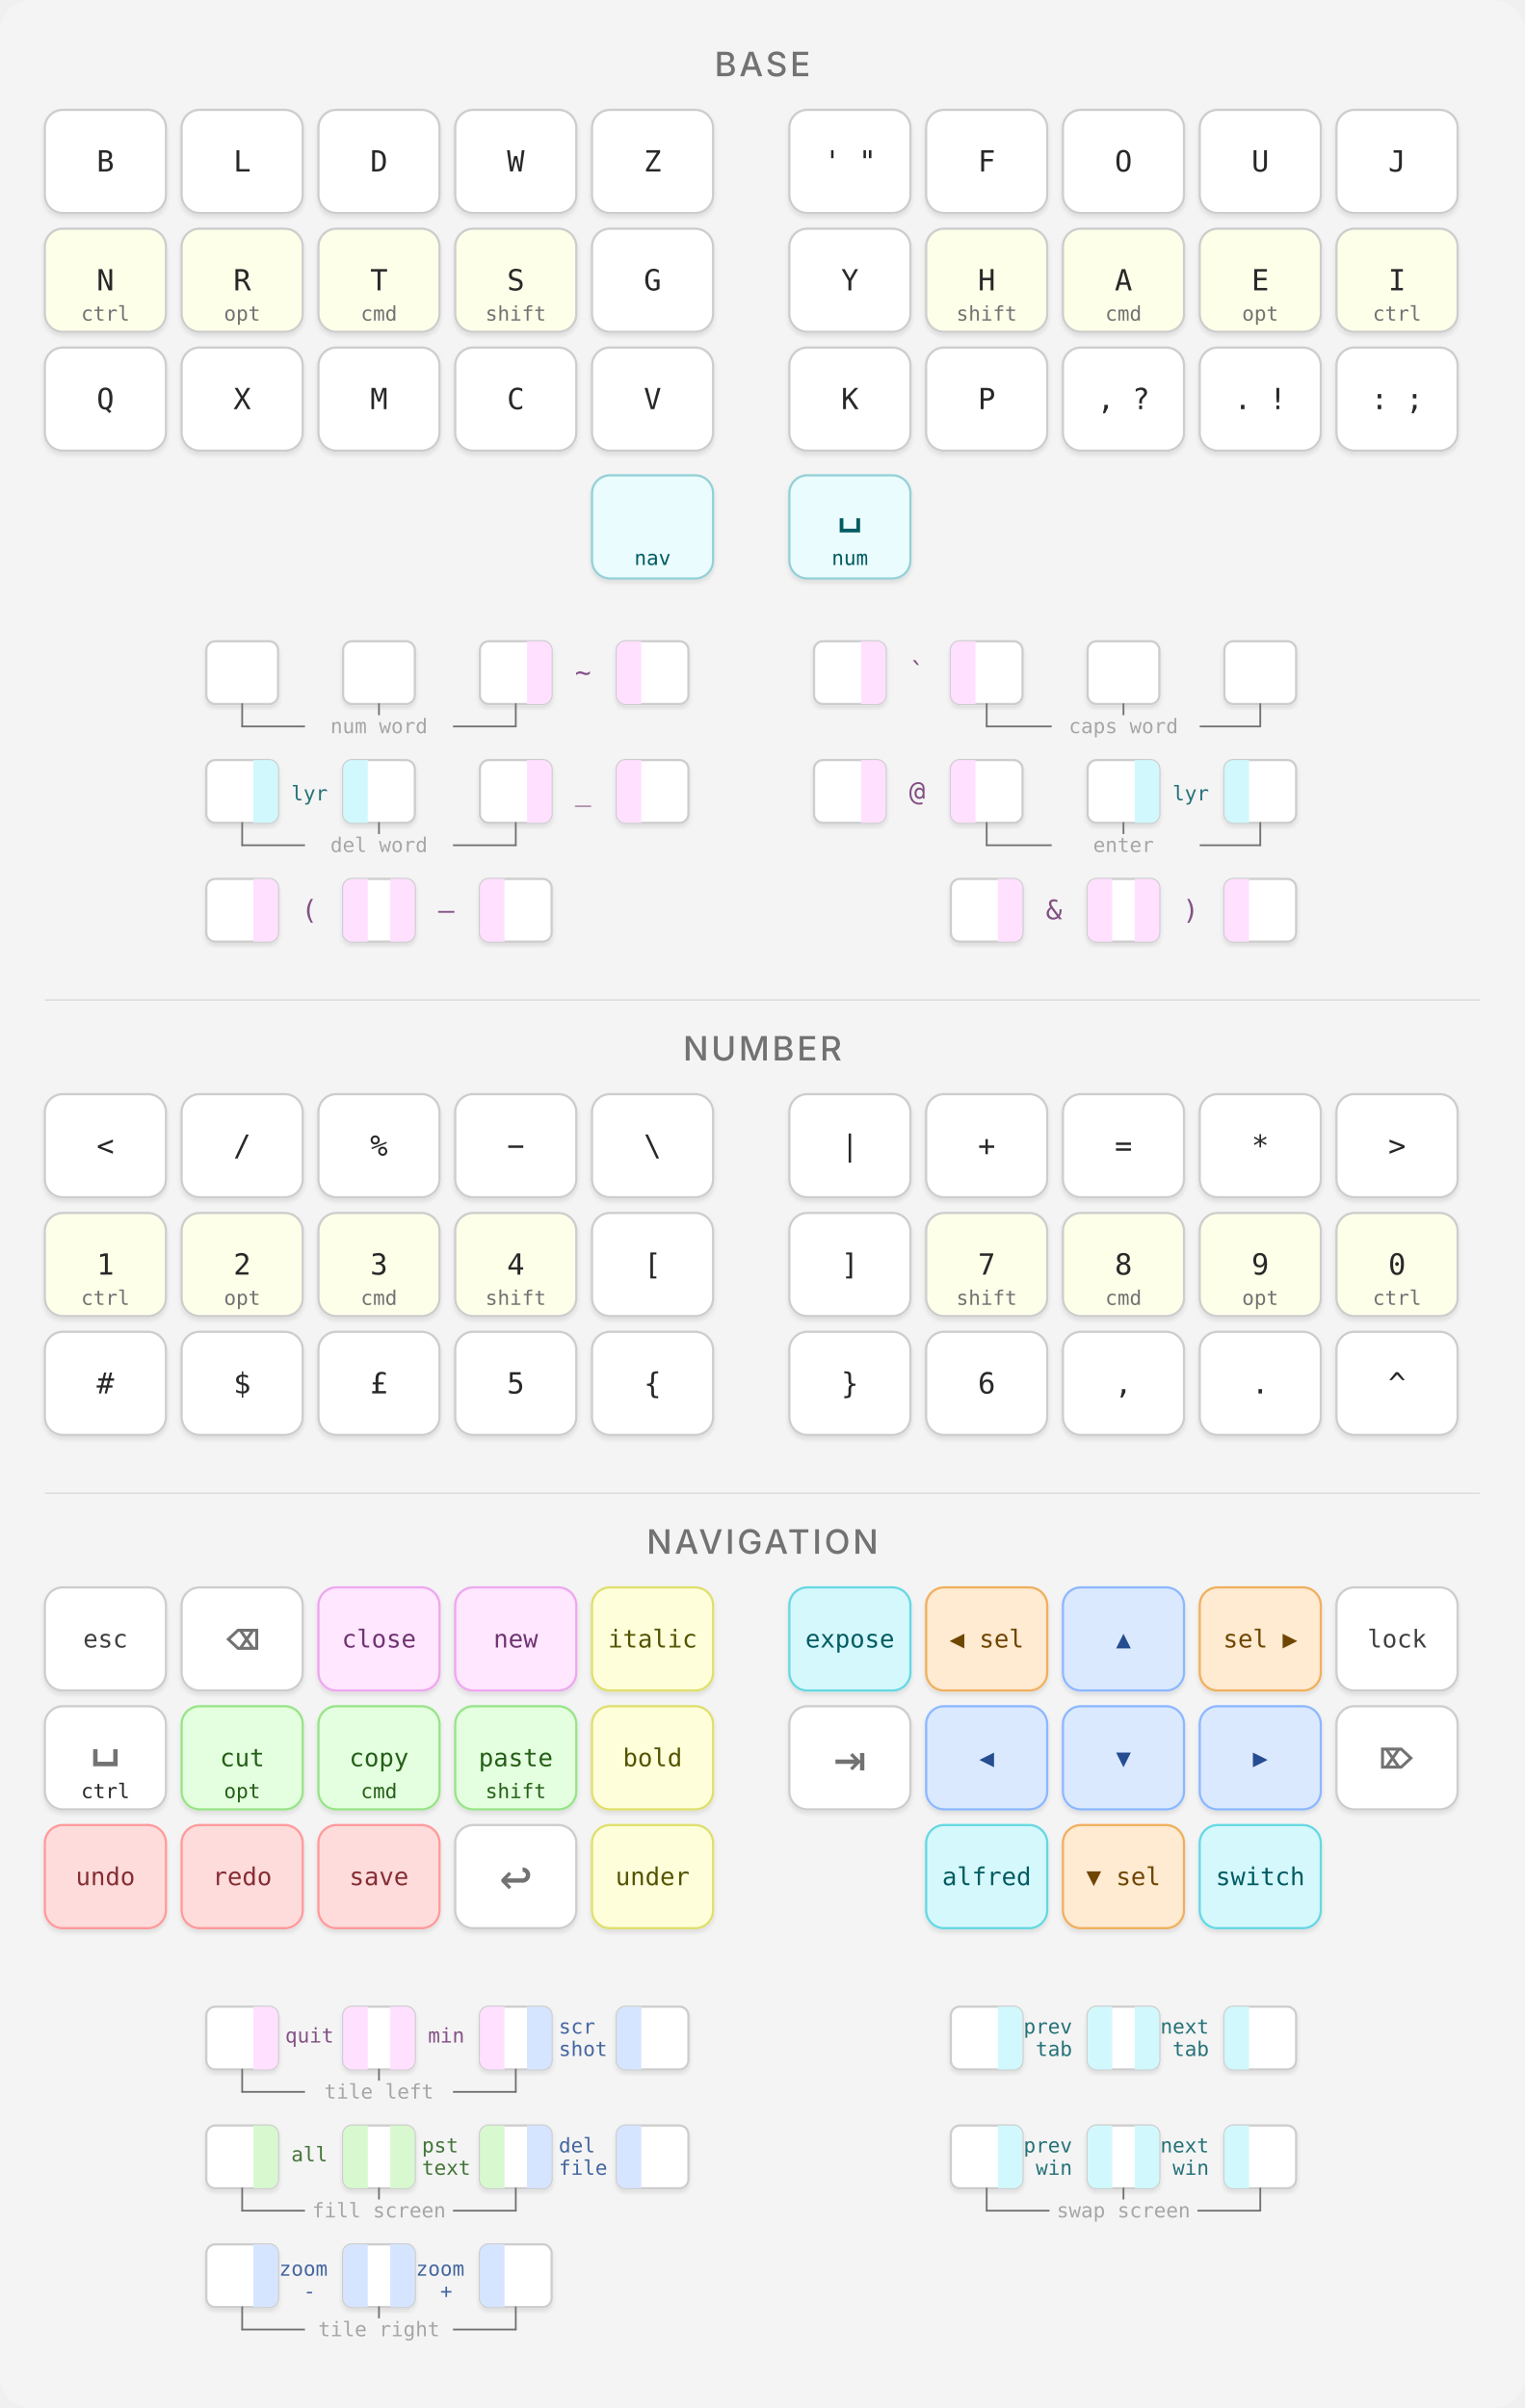
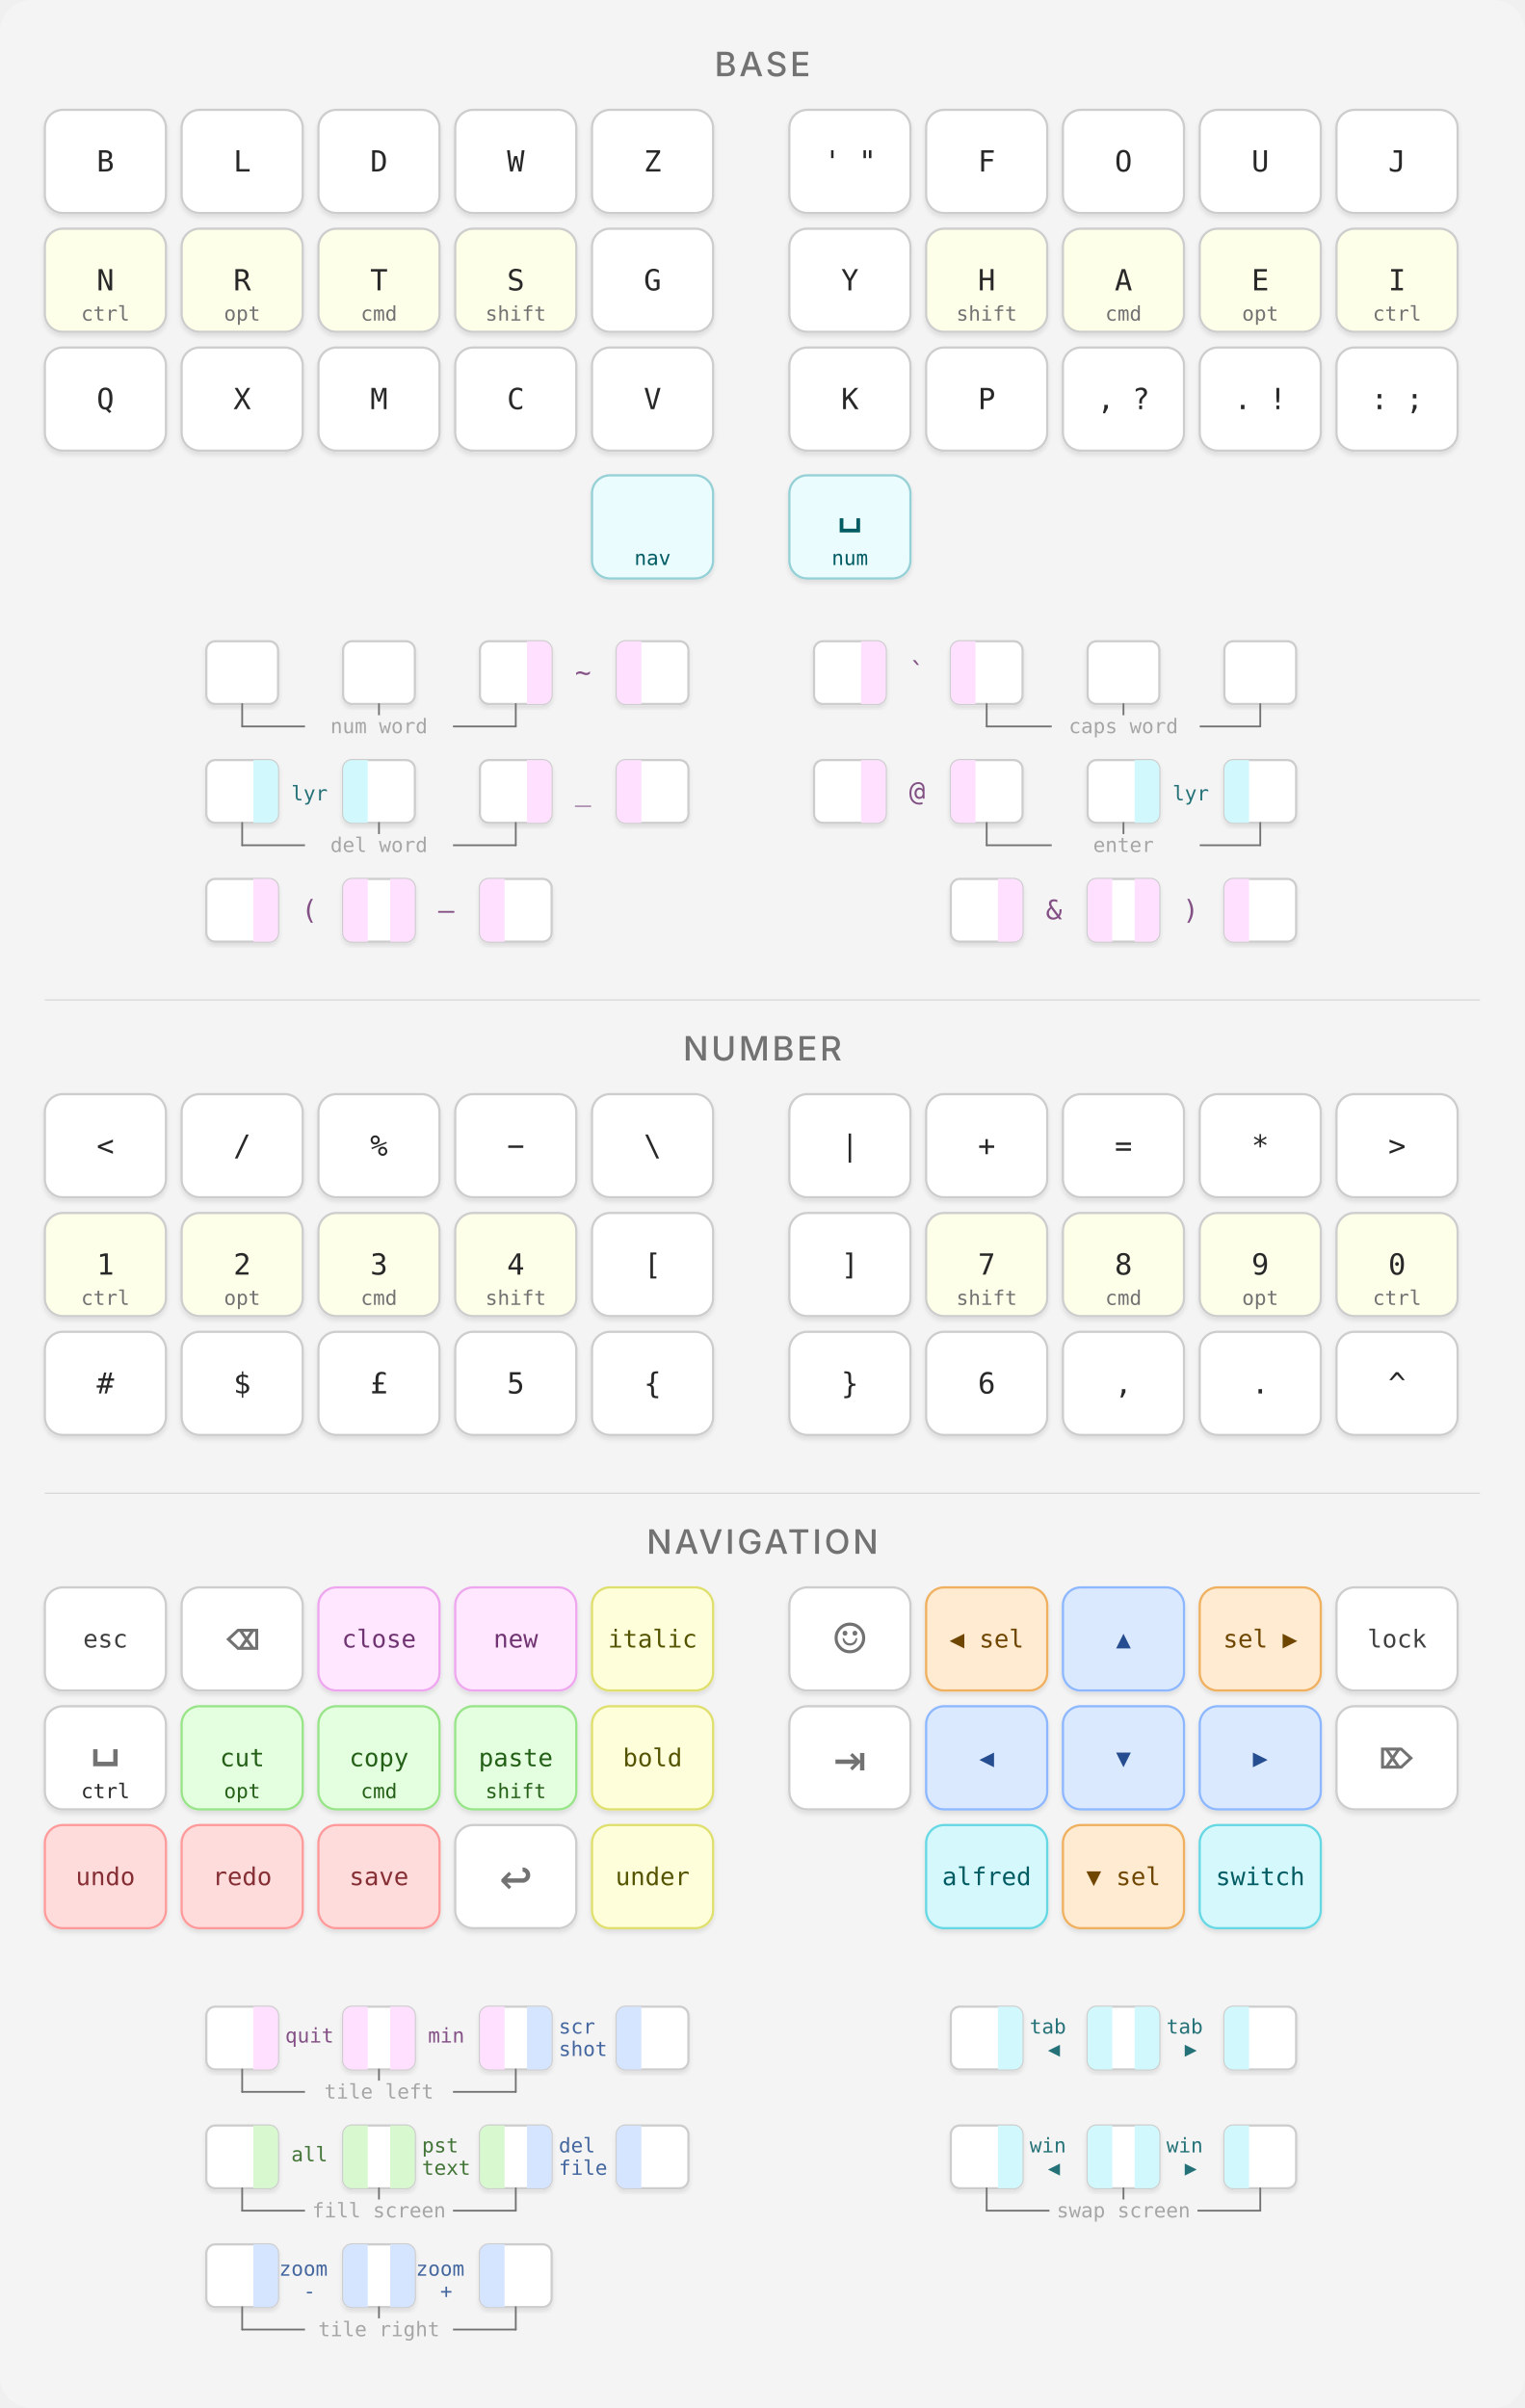
<svg xmlns="http://www.w3.org/2000/svg" width="100%" viewBox="0 0 680 1074">
  <defs>
    <style>
  text { font-family: ui-monospace, monospace; }
  .kl  { font-size:13px; font-weight:500; fill:#282828; }
  .klm { font-size:13px; font-weight:500; fill:#282828; }
  .kls { font-size:9px;  font-weight:500; fill:#727272; }
  .klp { font-size:11px; font-weight:500; fill:#005b62; }
  .klps{ font-size:9px;  font-weight:500; fill:#005b62; }
  .kln { font-size:11px; font-weight:500; }
  .ico { font-size:24px; font-weight:300; fill:#727272; }
  .sec { font-size:15px; font-weight:500; fill:#727272; font-family:-apple-system,BlinkMacSystemFont,"Segoe UI",sans-serif; letter-spacing:0.08em; }
  .t-red { fill:#852e34; } .t-yel { fill:#545300; } .t-grn { fill:#245f17; }
  .t-pnk { fill:#703472; } .t-blu { fill:#254d90; } .t-ora { fill:#6f4600; }
  .t-tel { fill:#005b62; } .t-gry { fill:#404040; }
  .combo-key { fill:#ffffff; stroke:#cdcdcd; stroke-width:1; }
  .cb-gr { stroke:#727272; stroke-width:0.8; fill:none; stroke-linecap:round; }
  .cl-s  { font-size:9px; font-weight:500; font-family:ui-monospace,monospace; text-anchor:middle; opacity:0.85; }
  .cl-m  { font-size:12px; font-weight:500; font-family:ui-monospace,monospace; text-anchor:middle; opacity:0.85; }
  .cl-gr { font-size:9px; font-weight:500; font-family:ui-monospace,monospace; text-anchor:middle; fill:#727272; opacity:0.6; }
</style>
    <filter id="ks">
      <feDropShadow dx="0" dy="1.5" stdDeviation="1" flood-color="#00000018" />
    </filter>
    <clipPath id="br1c2">
      <rect x="92" y="286" width="32" height="28" rx="4" />
    </clipPath>
    <clipPath id="br1c3">
      <rect x="153" y="286" width="32" height="28" rx="4" />
    </clipPath>
    <clipPath id="br1c4">
      <rect x="214" y="286" width="32" height="28" rx="4" />
    </clipPath>
    <clipPath id="br1c5">
      <rect x="275" y="286" width="32" height="28" rx="4" />
    </clipPath>
    <clipPath id="br1c6">
      <rect x="363" y="286" width="32" height="28" rx="4" />
    </clipPath>
    <clipPath id="br1c7">
      <rect x="424" y="286" width="32" height="28" rx="4" />
    </clipPath>
    <clipPath id="br1c8">
      <rect x="485" y="286" width="32" height="28" rx="4" />
    </clipPath>
    <clipPath id="br1c9">
      <rect x="546" y="286" width="32" height="28" rx="4" />
    </clipPath>
    <clipPath id="br2c2">
      <rect x="92" y="339" width="32" height="28" rx="4" />
    </clipPath>
    <clipPath id="br2c3">
      <rect x="153" y="339" width="32" height="28" rx="4" />
    </clipPath>
    <clipPath id="br2c4">
      <rect x="214" y="339" width="32" height="28" rx="4" />
    </clipPath>
    <clipPath id="br2c5">
      <rect x="275" y="339" width="32" height="28" rx="4" />
    </clipPath>
    <clipPath id="br2c6">
      <rect x="363" y="339" width="32" height="28" rx="4" />
    </clipPath>
    <clipPath id="br2c7">
      <rect x="424" y="339" width="32" height="28" rx="4" />
    </clipPath>
    <clipPath id="br2c8">
      <rect x="485" y="339" width="32" height="28" rx="4" />
    </clipPath>
    <clipPath id="br2c9">
      <rect x="546" y="339" width="32" height="28" rx="4" />
    </clipPath>
    <clipPath id="br3c1">
      <rect x="31" y="392" width="32" height="28" rx="4" />
    </clipPath>
    <clipPath id="br3c2">
      <rect x="92" y="392" width="32" height="28" rx="4" />
    </clipPath>
    <clipPath id="br3c3">
      <rect x="153" y="392" width="32" height="28" rx="4" />
    </clipPath>
    <clipPath id="br3c4">
      <rect x="214" y="392" width="32" height="28" rx="4" />
    </clipPath>
    <clipPath id="br3c5">
      <rect x="275" y="392" width="32" height="28" rx="4" />
    </clipPath>
    <clipPath id="br3c6">
      <rect x="363" y="392" width="32" height="28" rx="4" />
    </clipPath>
    <clipPath id="br3c7">
      <rect x="424" y="392" width="32" height="28" rx="4" />
    </clipPath>
    <clipPath id="br3c8">
      <rect x="485" y="392" width="32" height="28" rx="4" />
    </clipPath>
    <clipPath id="br3c9">
      <rect x="546" y="392" width="32" height="28" rx="4" />
    </clipPath>
    <clipPath id="cr1c1">
      <rect x="31" y="895" width="32" height="28" rx="4" />
    </clipPath>
    <clipPath id="cr1c2">
      <rect x="92" y="895" width="32" height="28" rx="4" />
    </clipPath>
    <clipPath id="cr1c3">
      <rect x="153" y="895" width="32" height="28" rx="4" />
    </clipPath>
    <clipPath id="cr1c4">
      <rect x="214" y="895" width="32" height="28" rx="4" />
    </clipPath>
    <clipPath id="cr1c5">
      <rect x="275" y="895" width="32" height="28" rx="4" />
    </clipPath>
    <clipPath id="cr1c7">
      <rect x="424" y="895" width="32" height="28" rx="4" />
    </clipPath>
    <clipPath id="cr1c8">
      <rect x="485" y="895" width="32" height="28" rx="4" />
    </clipPath>
    <clipPath id="cr1c9">
      <rect x="546" y="895" width="32" height="28" rx="4" />
    </clipPath>
    <clipPath id="cr2c2">
      <rect x="92" y="948" width="32" height="28" rx="4" />
    </clipPath>
    <clipPath id="cr2c3">
      <rect x="153" y="948" width="32" height="28" rx="4" />
    </clipPath>
    <clipPath id="cr2c4">
      <rect x="214" y="948" width="32" height="28" rx="4" />
    </clipPath>
    <clipPath id="cr2c5">
      <rect x="275" y="948" width="32" height="28" rx="4" />
    </clipPath>
    <clipPath id="cr2c7">
      <rect x="424" y="948" width="32" height="28" rx="4" />
    </clipPath>
    <clipPath id="cr2c8">
      <rect x="485" y="948" width="32" height="28" rx="4" />
    </clipPath>
    <clipPath id="cr2c9">
      <rect x="546" y="948" width="32" height="28" rx="4" />
    </clipPath>
    <clipPath id="cr3c2">
      <rect x="92" y="1001" width="32" height="28" rx="4" />
    </clipPath>
    <clipPath id="cr3c3">
      <rect x="153" y="1001" width="32" height="28" rx="4" />
    </clipPath>
    <clipPath id="cr3c4">
      <rect x="214" y="1001" width="32" height="28" rx="4" />
    </clipPath>
    <clipPath id="cr3c5">
      <rect x="275" y="1001" width="32" height="28" rx="4" />
    </clipPath>
  </defs>
  <rect width="680" height="1074" fill="#f4f4f4" rx="14" />
  <text x="340" y="34" text-anchor="middle" class="sec">BASE</text>
  <rect x="20" y="49" width="54" height="46" rx="8" fill="#ffffff" stroke="#cdcdcd" stroke-width="1" filter="url(#ks)" />
  <text x="47" y="72" text-anchor="middle" dominant-baseline="central" class="kl">B</text>
  <rect x="81" y="49" width="54" height="46" rx="8" fill="#ffffff" stroke="#cdcdcd" stroke-width="1" filter="url(#ks)" />
  <text x="108" y="72" text-anchor="middle" dominant-baseline="central" class="kl">L</text>
  <rect x="142" y="49" width="54" height="46" rx="8" fill="#ffffff" stroke="#cdcdcd" stroke-width="1" filter="url(#ks)" />
  <text x="169" y="72" text-anchor="middle" dominant-baseline="central" class="kl">D</text>
  <rect x="203" y="49" width="54" height="46" rx="8" fill="#ffffff" stroke="#cdcdcd" stroke-width="1" filter="url(#ks)" />
  <text x="230" y="72" text-anchor="middle" dominant-baseline="central" class="kl">W</text>
  <rect x="264" y="49" width="54" height="46" rx="8" fill="#ffffff" stroke="#cdcdcd" stroke-width="1" filter="url(#ks)" />
  <text x="291" y="72" text-anchor="middle" dominant-baseline="central" class="kl">Z</text>
  <rect x="352" y="49" width="54" height="46" rx="8" fill="#ffffff" stroke="#cdcdcd" stroke-width="1" filter="url(#ks)" />
  <text x="379" y="72" text-anchor="middle" dominant-baseline="central" class="kl">' "</text>
  <rect x="413" y="49" width="54" height="46" rx="8" fill="#ffffff" stroke="#cdcdcd" stroke-width="1" filter="url(#ks)" />
  <text x="440" y="72" text-anchor="middle" dominant-baseline="central" class="kl">F</text>
  <rect x="474" y="49" width="54" height="46" rx="8" fill="#ffffff" stroke="#cdcdcd" stroke-width="1" filter="url(#ks)" />
  <text x="501" y="72" text-anchor="middle" dominant-baseline="central" class="kl">O</text>
  <rect x="535" y="49" width="54" height="46" rx="8" fill="#ffffff" stroke="#cdcdcd" stroke-width="1" filter="url(#ks)" />
  <text x="562" y="72" text-anchor="middle" dominant-baseline="central" class="kl">U</text>
  <rect x="596" y="49" width="54" height="46" rx="8" fill="#ffffff" stroke="#cdcdcd" stroke-width="1" filter="url(#ks)" />
  <text x="623" y="72" text-anchor="middle" dominant-baseline="central" class="kl">J</text>
  <rect x="20" y="102" width="54" height="46" rx="8" fill="#feffe9" stroke="#cdcdcd" stroke-width="1" filter="url(#ks)" />
  <text x="47" y="125" text-anchor="middle" dominant-baseline="central" class="klm">N</text>
  <text x="47" y="143" text-anchor="middle" class="kls">ctrl</text>
  <rect x="81" y="102" width="54" height="46" rx="8" fill="#feffe9" stroke="#cdcdcd" stroke-width="1" filter="url(#ks)" />
  <text x="108" y="125" text-anchor="middle" dominant-baseline="central" class="klm">R</text>
  <text x="108" y="143" text-anchor="middle" class="kls">opt</text>
  <rect x="142" y="102" width="54" height="46" rx="8" fill="#feffe9" stroke="#cdcdcd" stroke-width="1" filter="url(#ks)" />
  <text x="169" y="125" text-anchor="middle" dominant-baseline="central" class="klm">T</text>
  <text x="169" y="143" text-anchor="middle" class="kls">cmd</text>
  <rect x="203" y="102" width="54" height="46" rx="8" fill="#feffe9" stroke="#cdcdcd" stroke-width="1" filter="url(#ks)" />
  <text x="230" y="125" text-anchor="middle" dominant-baseline="central" class="klm">S</text>
  <text x="230" y="143" text-anchor="middle" class="kls">shift</text>
  <rect x="264" y="102" width="54" height="46" rx="8" fill="#ffffff" stroke="#cdcdcd" stroke-width="1" filter="url(#ks)" />
  <text x="291" y="125" text-anchor="middle" dominant-baseline="central" class="kl">G</text>
  <rect x="352" y="102" width="54" height="46" rx="8" fill="#ffffff" stroke="#cdcdcd" stroke-width="1" filter="url(#ks)" />
  <text x="379" y="125" text-anchor="middle" dominant-baseline="central" class="kl">Y</text>
  <rect x="413" y="102" width="54" height="46" rx="8" fill="#feffe9" stroke="#cdcdcd" stroke-width="1" filter="url(#ks)" />
  <text x="440" y="125" text-anchor="middle" dominant-baseline="central" class="klm">H</text>
  <text x="440" y="143" text-anchor="middle" class="kls">shift</text>
  <rect x="474" y="102" width="54" height="46" rx="8" fill="#feffe9" stroke="#cdcdcd" stroke-width="1" filter="url(#ks)" />
  <text x="501" y="125" text-anchor="middle" dominant-baseline="central" class="klm">A</text>
  <text x="501" y="143" text-anchor="middle" class="kls">cmd</text>
  <rect x="535" y="102" width="54" height="46" rx="8" fill="#feffe9" stroke="#cdcdcd" stroke-width="1" filter="url(#ks)" />
  <text x="562" y="125" text-anchor="middle" dominant-baseline="central" class="klm">E</text>
  <text x="562" y="143" text-anchor="middle" class="kls">opt</text>
  <rect x="596" y="102" width="54" height="46" rx="8" fill="#feffe9" stroke="#cdcdcd" stroke-width="1" filter="url(#ks)" />
  <text x="623" y="125" text-anchor="middle" dominant-baseline="central" class="klm">I</text>
  <text x="623" y="143" text-anchor="middle" class="kls">ctrl</text>
  <rect x="20" y="155" width="54" height="46" rx="8" fill="#ffffff" stroke="#cdcdcd" stroke-width="1" filter="url(#ks)" />
  <text x="47" y="178" text-anchor="middle" dominant-baseline="central" class="kl">Q</text>
  <rect x="81" y="155" width="54" height="46" rx="8" fill="#ffffff" stroke="#cdcdcd" stroke-width="1" filter="url(#ks)" />
  <text x="108" y="178" text-anchor="middle" dominant-baseline="central" class="kl">X</text>
  <rect x="142" y="155" width="54" height="46" rx="8" fill="#ffffff" stroke="#cdcdcd" stroke-width="1" filter="url(#ks)" />
  <text x="169" y="178" text-anchor="middle" dominant-baseline="central" class="kl">M</text>
  <rect x="203" y="155" width="54" height="46" rx="8" fill="#ffffff" stroke="#cdcdcd" stroke-width="1" filter="url(#ks)" />
  <text x="230" y="178" text-anchor="middle" dominant-baseline="central" class="kl">C</text>
  <rect x="264" y="155" width="54" height="46" rx="8" fill="#ffffff" stroke="#cdcdcd" stroke-width="1" filter="url(#ks)" />
  <text x="291" y="178" text-anchor="middle" dominant-baseline="central" class="kl">V</text>
  <rect x="352" y="155" width="54" height="46" rx="8" fill="#ffffff" stroke="#cdcdcd" stroke-width="1" filter="url(#ks)" />
  <text x="379" y="178" text-anchor="middle" dominant-baseline="central" class="kl">K</text>
  <rect x="413" y="155" width="54" height="46" rx="8" fill="#ffffff" stroke="#cdcdcd" stroke-width="1" filter="url(#ks)" />
  <text x="440" y="178" text-anchor="middle" dominant-baseline="central" class="kl">P</text>
  <rect x="474" y="155" width="54" height="46" rx="8" fill="#ffffff" stroke="#cdcdcd" stroke-width="1" filter="url(#ks)" />
  <text x="501" y="178" text-anchor="middle" dominant-baseline="central" class="kl">, ?</text>
  <rect x="535" y="155" width="54" height="46" rx="8" fill="#ffffff" stroke="#cdcdcd" stroke-width="1" filter="url(#ks)" />
  <text x="562" y="178" text-anchor="middle" dominant-baseline="central" class="kl">. !</text>
  <rect x="596" y="155" width="54" height="46" rx="8" fill="#ffffff" stroke="#cdcdcd" stroke-width="1" filter="url(#ks)" />
  <text x="623" y="178" text-anchor="middle" dominant-baseline="central" class="kl">: ;</text>
  <rect x="264" y="212" width="54" height="46" rx="8" fill="#eafcfe" stroke="#95d0d6" stroke-width="1" filter="url(#ks)" />
  <text x="291" y="252" text-anchor="middle" class="klps">nav</text>
  <rect x="352" y="212" width="54" height="46" rx="8" fill="#eafcfe" stroke="#95d0d6" stroke-width="1" filter="url(#ks)" />
  <text x="379" y="226" text-anchor="middle" dominant-baseline="central" class="klps" style="font-size:20px;">␣</text>
  <text x="379" y="252" text-anchor="middle" class="klps">num</text>
  <g style="isolation:isolate">
    <rect x="92" y="286" width="32" height="28" rx="4" class="combo-key" filter="url(#ks)" />
    <rect x="153" y="286" width="32" height="28" rx="4" class="combo-key" filter="url(#ks)" />
    <rect x="214" y="286" width="32" height="28" rx="4" class="combo-key" filter="url(#ks)" />
    <rect x="275" y="286" width="32" height="28" rx="4" class="combo-key" filter="url(#ks)" />
    <rect x="363" y="286" width="32" height="28" rx="4" class="combo-key" filter="url(#ks)" />
    <rect x="424" y="286" width="32" height="28" rx="4" class="combo-key" filter="url(#ks)" />
    <rect x="485" y="286" width="32" height="28" rx="4" class="combo-key" filter="url(#ks)" />
    <rect x="546" y="286" width="32" height="28" rx="4" class="combo-key" filter="url(#ks)" />
    <rect x="92" y="339" width="32" height="28" rx="4" class="combo-key" filter="url(#ks)" />
    <rect x="153" y="339" width="32" height="28" rx="4" class="combo-key" filter="url(#ks)" />
    <rect x="214" y="339" width="32" height="28" rx="4" class="combo-key" filter="url(#ks)" />
    <rect x="275" y="339" width="32" height="28" rx="4" class="combo-key" filter="url(#ks)" />
    <rect x="363" y="339" width="32" height="28" rx="4" class="combo-key" filter="url(#ks)" />
    <rect x="424" y="339" width="32" height="28" rx="4" class="combo-key" filter="url(#ks)" />
    <rect x="485" y="339" width="32" height="28" rx="4" class="combo-key" filter="url(#ks)" />
    <rect x="546" y="339" width="32" height="28" rx="4" class="combo-key" filter="url(#ks)" />
    <rect x="92" y="392" width="32" height="28" rx="4" class="combo-key" filter="url(#ks)" />
    <rect x="153" y="392" width="32" height="28" rx="4" class="combo-key" filter="url(#ks)" />
    <rect x="214" y="392" width="32" height="28" rx="4" class="combo-key" filter="url(#ks)" />
    <rect x="424" y="392" width="32" height="28" rx="4" class="combo-key" filter="url(#ks)" />
    <rect x="485" y="392" width="32" height="28" rx="4" class="combo-key" filter="url(#ks)" />
    <rect x="546" y="392" width="32" height="28" rx="4" class="combo-key" filter="url(#ks)" />
  </g>
  <rect x="235" y="286" width="11" height="28" fill="#ffe0ff" clip-path="url(#br1c4)" />
  <rect x="275" y="286" width="11" height="28" fill="#ffe0ff" clip-path="url(#br1c5)" />
  <rect x="384" y="286" width="11" height="28" fill="#ffe0ff" clip-path="url(#br1c6)" />
  <rect x="424" y="286" width="11" height="28" fill="#ffe0ff" clip-path="url(#br1c7)" />
  <rect x="113" y="339" width="11" height="28" fill="#d1f8fc" clip-path="url(#br2c2)" />
  <rect x="153" y="339" width="11" height="28" fill="#d1f8fc" clip-path="url(#br2c3)" />
  <rect x="235" y="339" width="11" height="28" fill="#ffe0ff" clip-path="url(#br2c4)" />
  <rect x="275" y="339" width="11" height="28" fill="#ffe0ff" clip-path="url(#br2c5)" />
  <rect x="384" y="339" width="11" height="28" fill="#ffe0ff" clip-path="url(#br2c6)" />
  <rect x="424" y="339" width="11" height="28" fill="#ffe0ff" clip-path="url(#br2c7)" />
  <rect x="506" y="339" width="11" height="28" fill="#d1f8fc" clip-path="url(#br2c8)" />
  <rect x="546" y="339" width="11" height="28" fill="#d1f8fc" clip-path="url(#br2c9)" />
  <rect x="113" y="392" width="11" height="28" fill="#ffe0ff" clip-path="url(#br3c2)" />
  <rect x="153" y="392" width="11" height="28" fill="#ffe0ff" clip-path="url(#br3c3)" />
  <rect x="174" y="392" width="11" height="28" fill="#ffe0ff" clip-path="url(#br3c3)" />
  <rect x="214" y="392" width="11" height="28" fill="#ffe0ff" clip-path="url(#br3c4)" />
  <rect x="445" y="392" width="11" height="28" fill="#ffe0ff" clip-path="url(#br3c7)" />
  <rect x="485" y="392" width="11" height="28" fill="#ffe0ff" clip-path="url(#br3c8)" />
  <rect x="506" y="392" width="11" height="28" fill="#ffe0ff" clip-path="url(#br3c8)" />
  <rect x="546" y="392" width="11" height="28" fill="#ffe0ff" clip-path="url(#br3c9)" />
  <text x="260" y="304" class="cl-m" fill="#703472">~</text>
  <text x="409" y="304" class="cl-m" fill="#703472">`</text>
  <text x="138" y="357" class="cl-s" fill="#005b62" text-anchor="middle">lyr</text>
  <text x="260" y="357" class="cl-m" fill="#703472">_</text>
  <text x="409" y="357" class="cl-m" fill="#703472">@</text>
  <text x="531" y="357" class="cl-s" fill="#005b62" text-anchor="middle">lyr</text>
  <text x="138" y="410" class="cl-m" fill="#703472">(</text>
  <text x="199" y="410" class="cl-m" fill="#703472">—</text>
  <text x="470" y="410" class="cl-m" fill="#703472">&amp;</text>
  <text x="531" y="410" class="cl-m" fill="#703472">)</text>
  <line x1="108" y1="314" x2="108" y2="324" class="cb-gr" />
  <line x1="169" y1="314" x2="169" y2="324" class="cb-gr" />
  <line x1="230" y1="314" x2="230" y2="324" class="cb-gr" />
  <line x1="108" y1="324" x2="230" y2="324" class="cb-gr" />
  <rect x="136" y="319" width="66" height="10" fill="#f4f4f4" />
  <text x="169" y="327" class="cl-gr">num word</text>
  <line x1="440" y1="314" x2="440" y2="324" class="cb-gr" />
  <line x1="501" y1="314" x2="501" y2="324" class="cb-gr" />
  <line x1="562" y1="314" x2="562" y2="324" class="cb-gr" />
  <line x1="440" y1="324" x2="562" y2="324" class="cb-gr" />
  <rect x="469" y="319" width="66" height="10" fill="#f4f4f4" />
  <text x="501" y="327" class="cl-gr">caps word</text>
  <line x1="108" y1="367" x2="108" y2="377" class="cb-gr" />
  <line x1="169" y1="367" x2="169" y2="377" class="cb-gr" />
  <line x1="230" y1="367" x2="230" y2="377" class="cb-gr" />
  <line x1="108" y1="377" x2="230" y2="377" class="cb-gr" />
  <rect x="136" y="372" width="66" height="10" fill="#f4f4f4" />
  <text x="169" y="380" class="cl-gr">del word</text>
  <line x1="440" y1="367" x2="440" y2="377" class="cb-gr" />
  <line x1="501" y1="367" x2="501" y2="377" class="cb-gr" />
  <line x1="562" y1="367" x2="562" y2="377" class="cb-gr" />
  <line x1="440" y1="377" x2="562" y2="377" class="cb-gr" />
  <rect x="469" y="372" width="66" height="10" fill="#f4f4f4" />
  <text x="501" y="380" class="cl-gr">enter</text>
  <line x1="20" y1="446" x2="660" y2="446" stroke="#d5d5d5" stroke-width="0.5" />
  <text x="340" y="473" text-anchor="middle" class="sec">NUMBER</text>
  <rect x="20" y="488" width="54" height="46" rx="8" fill="#ffffff" stroke="#cdcdcd" stroke-width="1" filter="url(#ks)" />
  <text x="47" y="511" text-anchor="middle" dominant-baseline="central" class="kl">&lt;</text>
  <rect x="81" y="488" width="54" height="46" rx="8" fill="#ffffff" stroke="#cdcdcd" stroke-width="1" filter="url(#ks)" />
  <text x="108" y="511" text-anchor="middle" dominant-baseline="central" class="kl">/</text>
  <rect x="142" y="488" width="54" height="46" rx="8" fill="#ffffff" stroke="#cdcdcd" stroke-width="1" filter="url(#ks)" />
  <text x="169" y="511" text-anchor="middle" dominant-baseline="central" class="kl">%</text>
  <rect x="203" y="488" width="54" height="46" rx="8" fill="#ffffff" stroke="#cdcdcd" stroke-width="1" filter="url(#ks)" />
  <text x="230" y="511" text-anchor="middle" dominant-baseline="central" class="kl">−</text>
  <rect x="264" y="488" width="54" height="46" rx="8" fill="#ffffff" stroke="#cdcdcd" stroke-width="1" filter="url(#ks)" />
  <text x="291" y="511" text-anchor="middle" dominant-baseline="central" class="kl">\</text>
  <rect x="352" y="488" width="54" height="46" rx="8" fill="#ffffff" stroke="#cdcdcd" stroke-width="1" filter="url(#ks)" />
  <text x="379" y="511" text-anchor="middle" dominant-baseline="central" class="kl">|</text>
  <rect x="413" y="488" width="54" height="46" rx="8" fill="#ffffff" stroke="#cdcdcd" stroke-width="1" filter="url(#ks)" />
  <text x="440" y="511" text-anchor="middle" dominant-baseline="central" class="kl">+</text>
  <rect x="474" y="488" width="54" height="46" rx="8" fill="#ffffff" stroke="#cdcdcd" stroke-width="1" filter="url(#ks)" />
  <text x="501" y="511" text-anchor="middle" dominant-baseline="central" class="kl">=</text>
  <rect x="535" y="488" width="54" height="46" rx="8" fill="#ffffff" stroke="#cdcdcd" stroke-width="1" filter="url(#ks)" />
  <text x="562" y="511" text-anchor="middle" dominant-baseline="central" class="kl">*</text>
  <rect x="596" y="488" width="54" height="46" rx="8" fill="#ffffff" stroke="#cdcdcd" stroke-width="1" filter="url(#ks)" />
  <text x="623" y="511" text-anchor="middle" dominant-baseline="central" class="kl">&gt;</text>
  <rect x="20" y="541" width="54" height="46" rx="8" fill="#feffe9" stroke="#cdcdcd" stroke-width="1" filter="url(#ks)" />
  <text x="47" y="564" text-anchor="middle" dominant-baseline="central" class="klm">1</text>
  <text x="47" y="582" text-anchor="middle" class="kls">ctrl</text>
  <rect x="81" y="541" width="54" height="46" rx="8" fill="#feffe9" stroke="#cdcdcd" stroke-width="1" filter="url(#ks)" />
  <text x="108" y="564" text-anchor="middle" dominant-baseline="central" class="klm">2</text>
  <text x="108" y="582" text-anchor="middle" class="kls">opt</text>
  <rect x="142" y="541" width="54" height="46" rx="8" fill="#feffe9" stroke="#cdcdcd" stroke-width="1" filter="url(#ks)" />
  <text x="169" y="564" text-anchor="middle" dominant-baseline="central" class="klm">3</text>
  <text x="169" y="582" text-anchor="middle" class="kls">cmd</text>
  <rect x="203" y="541" width="54" height="46" rx="8" fill="#feffe9" stroke="#cdcdcd" stroke-width="1" filter="url(#ks)" />
  <text x="230" y="564" text-anchor="middle" dominant-baseline="central" class="klm">4</text>
  <text x="230" y="582" text-anchor="middle" class="kls">shift</text>
  <rect x="264" y="541" width="54" height="46" rx="8" fill="#ffffff" stroke="#cdcdcd" stroke-width="1" filter="url(#ks)" />
  <text x="291" y="564" text-anchor="middle" dominant-baseline="central" class="kl">[</text>
  <rect x="352" y="541" width="54" height="46" rx="8" fill="#ffffff" stroke="#cdcdcd" stroke-width="1" filter="url(#ks)" />
  <text x="379" y="564" text-anchor="middle" dominant-baseline="central" class="kl">]</text>
  <rect x="413" y="541" width="54" height="46" rx="8" fill="#feffe9" stroke="#cdcdcd" stroke-width="1" filter="url(#ks)" />
  <text x="440" y="564" text-anchor="middle" dominant-baseline="central" class="klm">7</text>
  <text x="440" y="582" text-anchor="middle" class="kls">shift</text>
  <rect x="474" y="541" width="54" height="46" rx="8" fill="#feffe9" stroke="#cdcdcd" stroke-width="1" filter="url(#ks)" />
  <text x="501" y="564" text-anchor="middle" dominant-baseline="central" class="klm">8</text>
  <text x="501" y="582" text-anchor="middle" class="kls">cmd</text>
  <rect x="535" y="541" width="54" height="46" rx="8" fill="#feffe9" stroke="#cdcdcd" stroke-width="1" filter="url(#ks)" />
  <text x="562" y="564" text-anchor="middle" dominant-baseline="central" class="klm">9</text>
  <text x="562" y="582" text-anchor="middle" class="kls">opt</text>
  <rect x="596" y="541" width="54" height="46" rx="8" fill="#feffe9" stroke="#cdcdcd" stroke-width="1" filter="url(#ks)" />
  <text x="623" y="564" text-anchor="middle" dominant-baseline="central" class="klm">0</text>
  <text x="623" y="582" text-anchor="middle" class="kls">ctrl</text>
  <rect x="20" y="594" width="54" height="46" rx="8" fill="#ffffff" stroke="#cdcdcd" stroke-width="1" filter="url(#ks)" />
  <text x="47" y="617" text-anchor="middle" dominant-baseline="central" class="kl">#</text>
  <rect x="81" y="594" width="54" height="46" rx="8" fill="#ffffff" stroke="#cdcdcd" stroke-width="1" filter="url(#ks)" />
  <text x="108" y="617" text-anchor="middle" dominant-baseline="central" class="kl">$</text>
  <rect x="142" y="594" width="54" height="46" rx="8" fill="#ffffff" stroke="#cdcdcd" stroke-width="1" filter="url(#ks)" />
  <text x="169" y="617" text-anchor="middle" dominant-baseline="central" class="kl">£</text>
  <rect x="203" y="594" width="54" height="46" rx="8" fill="#ffffff" stroke="#cdcdcd" stroke-width="1" filter="url(#ks)" />
  <text x="230" y="617" text-anchor="middle" dominant-baseline="central" class="kl">5</text>
  <rect x="264" y="594" width="54" height="46" rx="8" fill="#ffffff" stroke="#cdcdcd" stroke-width="1" filter="url(#ks)" />
  <text x="291" y="617" text-anchor="middle" dominant-baseline="central" class="kl">{</text>
  <rect x="352" y="594" width="54" height="46" rx="8" fill="#ffffff" stroke="#cdcdcd" stroke-width="1" filter="url(#ks)" />
  <text x="379" y="617" text-anchor="middle" dominant-baseline="central" class="kl">}</text>
  <rect x="413" y="594" width="54" height="46" rx="8" fill="#ffffff" stroke="#cdcdcd" stroke-width="1" filter="url(#ks)" />
  <text x="440" y="617" text-anchor="middle" dominant-baseline="central" class="kl">6</text>
  <rect x="474" y="594" width="54" height="46" rx="8" fill="#ffffff" stroke="#cdcdcd" stroke-width="1" filter="url(#ks)" />
  <text x="501" y="617" text-anchor="middle" dominant-baseline="central" class="kl">,</text>
  <rect x="535" y="594" width="54" height="46" rx="8" fill="#ffffff" stroke="#cdcdcd" stroke-width="1" filter="url(#ks)" />
  <text x="562" y="617" text-anchor="middle" dominant-baseline="central" class="kl">.</text>
  <rect x="596" y="594" width="54" height="46" rx="8" fill="#ffffff" stroke="#cdcdcd" stroke-width="1" filter="url(#ks)" />
  <text x="623" y="617" text-anchor="middle" dominant-baseline="central" class="kl">^</text>
  <line x1="20" y1="666" x2="660" y2="666" stroke="#d5d5d5" stroke-width="0.5" />
  <text x="340" y="693" text-anchor="middle" class="sec">NAVIGATION</text>
  <rect x="20" y="708" width="54" height="46" rx="8" fill="#ffffff" stroke="#cdcdcd" stroke-width="1" filter="url(#ks)" />
  <text x="47" y="731" text-anchor="middle" dominant-baseline="central" class="kln t-gry">esc</text>
  <rect x="81" y="708" width="54" height="46" rx="8" fill="#ffffff" stroke="#cdcdcd" stroke-width="1" filter="url(#ks)" />
  <text x="108" y="731" text-anchor="middle" dominant-baseline="central" class="ico">⌫</text>
  <rect x="142" y="708" width="54" height="46" rx="8" fill="#ffe7ff" stroke="#eea7ef" stroke-width="1" filter="url(#ks)" />
  <text x="169" y="731" text-anchor="middle" dominant-baseline="central" class="kln t-pnk">close</text>
  <rect x="203" y="708" width="54" height="46" rx="8" fill="#ffe7ff" stroke="#eea7ef" stroke-width="1" filter="url(#ks)" />
  <text x="230" y="731" text-anchor="middle" dominant-baseline="central" class="kln t-pnk">new</text>
  <rect x="264" y="708" width="54" height="46" rx="8" fill="#feffda" stroke="#dfdf6d" stroke-width="1" filter="url(#ks)" />
  <text x="291" y="731" text-anchor="middle" dominant-baseline="central" class="kln t-yel">italic</text>
-   <rect x="352" y="708" width="54" height="46" rx="8" fill="#d5f8fc" stroke="#66d8e3" stroke-width="1" filter="url(#ks)" />
-   <text x="379" y="731" text-anchor="middle" dominant-baseline="central" class="kln t-tel">expose</text>
+   <rect x="352" y="708" width="54" height="46" rx="8" fill="#ffffff" stroke="#cdcdcd" stroke-width="1" filter="url(#ks)" />
+   <text x="379" y="731" text-anchor="middle" dominant-baseline="central" class="ico">☺︎</text>
  <rect x="413" y="708" width="54" height="46" rx="8" fill="#ffead2" stroke="#efb05e" stroke-width="1" filter="url(#ks)" />
  <text x="440" y="731" text-anchor="middle" dominant-baseline="central" class="kln t-ora">◀ sel</text>
  <rect x="474" y="708" width="54" height="46" rx="8" fill="#dbe9ff" stroke="#8db8ff" stroke-width="1" filter="url(#ks)" />
  <text x="501" y="731" text-anchor="middle" dominant-baseline="central" class="kln t-blu">▲</text>
  <rect x="535" y="708" width="54" height="46" rx="8" fill="#ffead2" stroke="#efb05e" stroke-width="1" filter="url(#ks)" />
  <text x="562" y="731" text-anchor="middle" dominant-baseline="central" class="kln t-ora">sel ▶</text>
  <rect x="596" y="708" width="54" height="46" rx="8" fill="#ffffff" stroke="#cdcdcd" stroke-width="1" filter="url(#ks)" />
  <text x="623" y="731" text-anchor="middle" dominant-baseline="central" class="kln t-gry">lock</text>
  <rect x="20" y="761" width="54" height="46" rx="8" fill="#ffffff" stroke="#cdcdcd" stroke-width="1" filter="url(#ks)" />
  <text x="47" y="774" text-anchor="middle" dominant-baseline="central" class="ico">␣</text>
  <text x="47" y="802" text-anchor="middle" class="kls" style="fill:#282828">ctrl</text>
  <rect x="81" y="761" width="54" height="46" rx="8" fill="#e4ffdf" stroke="#98e488" stroke-width="1" filter="url(#ks)" />
  <text x="108" y="784" text-anchor="middle" dominant-baseline="central" class="kln t-grn">cut</text>
  <text x="108" y="802" text-anchor="middle" class="kls t-grn">opt</text>
  <rect x="142" y="761" width="54" height="46" rx="8" fill="#e4ffdf" stroke="#98e488" stroke-width="1" filter="url(#ks)" />
  <text x="169" y="784" text-anchor="middle" dominant-baseline="central" class="kln t-grn">copy</text>
  <text x="169" y="802" text-anchor="middle" class="kls t-grn">cmd</text>
  <rect x="203" y="761" width="54" height="46" rx="8" fill="#e4ffdf" stroke="#98e488" stroke-width="1" filter="url(#ks)" />
  <text x="230" y="784" text-anchor="middle" dominant-baseline="central" class="kln t-grn">paste</text>
  <text x="230" y="802" text-anchor="middle" class="kls t-grn">shift</text>
  <rect x="264" y="761" width="54" height="46" rx="8" fill="#feffda" stroke="#dfdf6d" stroke-width="1" filter="url(#ks)" />
  <text x="291" y="784" text-anchor="middle" dominant-baseline="central" class="kln t-yel">bold</text>
  <rect x="352" y="761" width="54" height="46" rx="8" fill="#ffffff" stroke="#cdcdcd" stroke-width="1" filter="url(#ks)" />
  <text x="379" y="784" text-anchor="middle" dominant-baseline="central" class="ico">⇥</text>
  <rect x="413" y="761" width="54" height="46" rx="8" fill="#dbe9ff" stroke="#8db8ff" stroke-width="1" filter="url(#ks)" />
  <text x="440" y="784" text-anchor="middle" dominant-baseline="central" class="kln t-blu">◀</text>
  <rect x="474" y="761" width="54" height="46" rx="8" fill="#dbe9ff" stroke="#8db8ff" stroke-width="1" filter="url(#ks)" />
  <text x="501" y="784" text-anchor="middle" dominant-baseline="central" class="kln t-blu">▼</text>
  <rect x="535" y="761" width="54" height="46" rx="8" fill="#dbe9ff" stroke="#8db8ff" stroke-width="1" filter="url(#ks)" />
  <text x="562" y="784" text-anchor="middle" dominant-baseline="central" class="kln t-blu">▶</text>
  <rect x="596" y="761" width="54" height="46" rx="8" fill="#ffffff" stroke="#cdcdcd" stroke-width="1" filter="url(#ks)" />
  <text x="623" y="784" text-anchor="middle" dominant-baseline="central" class="ico">⌦</text>
  <rect x="20" y="814" width="54" height="46" rx="8" fill="#ffdcdc" stroke="#ff9a9b" stroke-width="1" filter="url(#ks)" />
  <text x="47" y="837" text-anchor="middle" dominant-baseline="central" class="kln t-red">undo</text>
  <rect x="81" y="814" width="54" height="46" rx="8" fill="#ffdcdc" stroke="#ff9a9b" stroke-width="1" filter="url(#ks)" />
  <text x="108" y="837" text-anchor="middle" dominant-baseline="central" class="kln t-red">redo</text>
  <rect x="142" y="814" width="54" height="46" rx="8" fill="#ffdcdc" stroke="#ff9a9b" stroke-width="1" filter="url(#ks)" />
  <text x="169" y="837" text-anchor="middle" dominant-baseline="central" class="kln t-red">save</text>
  <rect x="203" y="814" width="54" height="46" rx="8" fill="#ffffff" stroke="#cdcdcd" stroke-width="1" filter="url(#ks)" />
  <text x="230" y="837" text-anchor="middle" dominant-baseline="central" class="ico">↩</text>
  <rect x="264" y="814" width="54" height="46" rx="8" fill="#feffda" stroke="#dfdf6d" stroke-width="1" filter="url(#ks)" />
  <text x="291" y="837" text-anchor="middle" dominant-baseline="central" class="kln t-yel">under</text>
  <rect x="413" y="814" width="54" height="46" rx="8" fill="#d5f8fc" stroke="#66d8e3" stroke-width="1" filter="url(#ks)" />
  <text x="440" y="837" text-anchor="middle" dominant-baseline="central" class="kln t-tel">alfred</text>
  <rect x="474" y="814" width="54" height="46" rx="8" fill="#ffead2" stroke="#efb05e" stroke-width="1" filter="url(#ks)" />
  <text x="501" y="837" text-anchor="middle" dominant-baseline="central" class="kln t-ora">▼ sel</text>
  <rect x="535" y="814" width="54" height="46" rx="8" fill="#d5f8fc" stroke="#66d8e3" stroke-width="1" filter="url(#ks)" />
  <text x="562" y="837" text-anchor="middle" dominant-baseline="central" class="kln t-tel">switch</text>
  <g style="isolation:isolate">
    <rect x="92" y="895" width="32" height="28" rx="4" class="combo-key" filter="url(#ks)" />
    <rect x="153" y="895" width="32" height="28" rx="4" class="combo-key" filter="url(#ks)" />
    <rect x="214" y="895" width="32" height="28" rx="4" class="combo-key" filter="url(#ks)" />
    <rect x="275" y="895" width="32" height="28" rx="4" class="combo-key" filter="url(#ks)" />
    <rect x="424" y="895" width="32" height="28" rx="4" class="combo-key" filter="url(#ks)" />
    <rect x="485" y="895" width="32" height="28" rx="4" class="combo-key" filter="url(#ks)" />
    <rect x="546" y="895" width="32" height="28" rx="4" class="combo-key" filter="url(#ks)" />
    <rect x="92" y="948" width="32" height="28" rx="4" class="combo-key" filter="url(#ks)" />
    <rect x="153" y="948" width="32" height="28" rx="4" class="combo-key" filter="url(#ks)" />
    <rect x="214" y="948" width="32" height="28" rx="4" class="combo-key" filter="url(#ks)" />
    <rect x="275" y="948" width="32" height="28" rx="4" class="combo-key" filter="url(#ks)" />
    <rect x="424" y="948" width="32" height="28" rx="4" class="combo-key" filter="url(#ks)" />
    <rect x="485" y="948" width="32" height="28" rx="4" class="combo-key" filter="url(#ks)" />
    <rect x="546" y="948" width="32" height="28" rx="4" class="combo-key" filter="url(#ks)" />
    <rect x="92" y="1001" width="32" height="28" rx="4" class="combo-key" filter="url(#ks)" />
    <rect x="153" y="1001" width="32" height="28" rx="4" class="combo-key" filter="url(#ks)" />
    <rect x="214" y="1001" width="32" height="28" rx="4" class="combo-key" filter="url(#ks)" />
  </g>
  <rect x="113" y="895" width="11" height="28" fill="#ffe0ff" clip-path="url(#cr1c2)" />
  <rect x="153" y="895" width="11" height="28" fill="#ffe0ff" clip-path="url(#cr1c3)" />
  <rect x="174" y="895" width="11" height="28" fill="#ffe0ff" clip-path="url(#cr1c3)" />
  <rect x="214" y="895" width="11" height="28" fill="#ffe0ff" clip-path="url(#cr1c4)" />
  <rect x="235" y="895" width="11" height="28" fill="#d6e5ff" clip-path="url(#cr1c4)" />
  <rect x="275" y="895" width="11" height="28" fill="#d6e5ff" clip-path="url(#cr1c5)" />
  <rect x="445" y="895" width="11" height="28" fill="#d1f8fc" clip-path="url(#cr1c7)" />
  <rect x="485" y="895" width="11" height="28" fill="#d1f8fc" clip-path="url(#cr1c8)" />
  <rect x="506" y="895" width="11" height="28" fill="#d1f8fc" clip-path="url(#cr1c8)" />
  <rect x="546" y="895" width="11" height="28" fill="#d1f8fc" clip-path="url(#cr1c9)" />
  <rect x="113" y="948" width="11" height="28" fill="#d8f8d0" clip-path="url(#cr2c2)" />
  <rect x="153" y="948" width="11" height="28" fill="#d8f8d0" clip-path="url(#cr2c3)" />
  <rect x="174" y="948" width="11" height="28" fill="#d8f8d0" clip-path="url(#cr2c3)" />
  <rect x="214" y="948" width="11" height="28" fill="#d8f8d0" clip-path="url(#cr2c4)" />
  <rect x="235" y="948" width="11" height="28" fill="#d6e5ff" clip-path="url(#cr2c4)" />
  <rect x="275" y="948" width="11" height="28" fill="#d6e5ff" clip-path="url(#cr2c5)" />
  <rect x="113" y="1001" width="11" height="28" fill="#d6e5ff" clip-path="url(#cr3c2)" />
  <rect x="153" y="1001" width="11" height="28" fill="#d6e5ff" clip-path="url(#cr3c3)" />
  <rect x="174" y="1001" width="11" height="28" fill="#d6e5ff" clip-path="url(#cr3c3)" />
  <rect x="214" y="1001" width="11" height="28" fill="#d6e5ff" clip-path="url(#cr3c4)" />
  <rect x="445" y="948" width="11" height="28" fill="#d1f8fc" clip-path="url(#cr2c7)" />
  <rect x="485" y="948" width="11" height="28" fill="#d1f8fc" clip-path="url(#cr2c8)" />
  <rect x="506" y="948" width="11" height="28" fill="#d1f8fc" clip-path="url(#cr2c8)" />
  <rect x="546" y="948" width="11" height="28" fill="#d1f8fc" clip-path="url(#cr2c9)" />
  <text x="138" y="911" class="cl-s" fill="#703472">quit</text>
  <text x="199" y="911" class="cl-s" fill="#703472">min</text>
  <text class="cl-s" fill="#254d90">
    <tspan x="260" y="907" text-anchor="middle">scr</tspan>
    <tspan x="260" y="917" text-anchor="middle">shot</tspan>
  </text>
  <text class="cl-s" fill="#005b62">
-     <tspan x="470" y="907" text-anchor="middle">prev</tspan>
-     <tspan x="470" y="917" text-anchor="middle">tab</tspan>
+     <tspan x="470" y="907" text-anchor="middle">tab</tspan>
+     <tspan x="470" y="917" text-anchor="middle">◀</tspan>
  </text>
  <text class="cl-s" fill="#005b62">
-     <tspan x="531" y="907" text-anchor="middle">next</tspan>
-     <tspan x="531" y="917" text-anchor="middle">tab</tspan>
+     <tspan x="531" y="907" text-anchor="middle">tab</tspan>
+     <tspan x="531" y="917" text-anchor="middle">▶</tspan>
  </text>
  <line x1="108" y1="923" x2="108" y2="933" class="cb-gr" />
  <line x1="169" y1="923" x2="169" y2="933" class="cb-gr" />
  <line x1="230" y1="923" x2="230" y2="933" class="cb-gr" />
  <line x1="108" y1="933" x2="230" y2="933" class="cb-gr" />
  <rect x="136" y="928" width="66" height="10" fill="#f4f4f4" />
  <text x="169" y="936" class="cl-gr">tile left</text>
  <text x="138" y="964" class="cl-s" fill="#245f17" text-anchor="middle">all</text>
  <text class="cl-s" fill="#245f17">
    <tspan x="199" y="960" text-anchor="middle">pst</tspan>
    <tspan x="199" y="970" text-anchor="middle">text</tspan>
  </text>
  <line x1="108" y1="976" x2="108" y2="986" class="cb-gr" />
  <line x1="169" y1="976" x2="169" y2="986" class="cb-gr" />
  <line x1="230" y1="976" x2="230" y2="986" class="cb-gr" />
  <line x1="108" y1="986" x2="230" y2="986" class="cb-gr" />
  <rect x="136" y="981" width="66" height="10" fill="#f4f4f4" />
  <text x="169" y="989" class="cl-gr">fill screen</text>
  <line x1="440" y1="976" x2="440" y2="986" class="cb-gr" />
  <line x1="501" y1="976" x2="501" y2="986" class="cb-gr" />
  <line x1="562" y1="976" x2="562" y2="986" class="cb-gr" />
  <line x1="440" y1="986" x2="562" y2="986" class="cb-gr" />
  <rect x="468" y="981" width="66" height="10" fill="#f4f4f4" />
  <text x="501" y="989" class="cl-gr">swap screen</text>
  <text class="cl-s" fill="#254d90">
    <tspan x="138" y="1015" text-anchor="middle">zoom</tspan>
    <tspan x="138" y="1025" text-anchor="middle">-</tspan>
  </text>
  <text class="cl-s" fill="#254d90">
    <tspan x="199" y="1015" text-anchor="middle">zoom</tspan>
    <tspan x="199" y="1025" text-anchor="middle">+</tspan>
  </text>
  <text class="cl-s" fill="#254d90">
    <tspan x="260" y="960" text-anchor="middle">del</tspan>
    <tspan x="260" y="970" text-anchor="middle">file</tspan>
  </text>
  <text class="cl-s" fill="#005b62">
-     <tspan x="470" y="960" text-anchor="middle">prev</tspan>
-     <tspan x="470" y="970" text-anchor="middle">win</tspan>
+     <tspan x="470" y="960" text-anchor="middle">win</tspan>
+     <tspan x="470" y="970" text-anchor="middle">◀</tspan>
  </text>
  <text class="cl-s" fill="#005b62">
-     <tspan x="531" y="960" text-anchor="middle">next</tspan>
-     <tspan x="531" y="970" text-anchor="middle">win</tspan>
+     <tspan x="531" y="960" text-anchor="middle">win</tspan>
+     <tspan x="531" y="970" text-anchor="middle">▶</tspan>
  </text>
  <line x1="108" y1="1029" x2="108" y2="1039" class="cb-gr" />
  <line x1="169" y1="1029" x2="169" y2="1039" class="cb-gr" />
  <line x1="230" y1="1029" x2="230" y2="1039" class="cb-gr" />
  <line x1="108" y1="1039" x2="230" y2="1039" class="cb-gr" />
  <rect x="136" y="1034" width="66" height="10" fill="#f4f4f4" />
  <text x="169" y="1042" class="cl-gr">tile right</text>
</svg>
